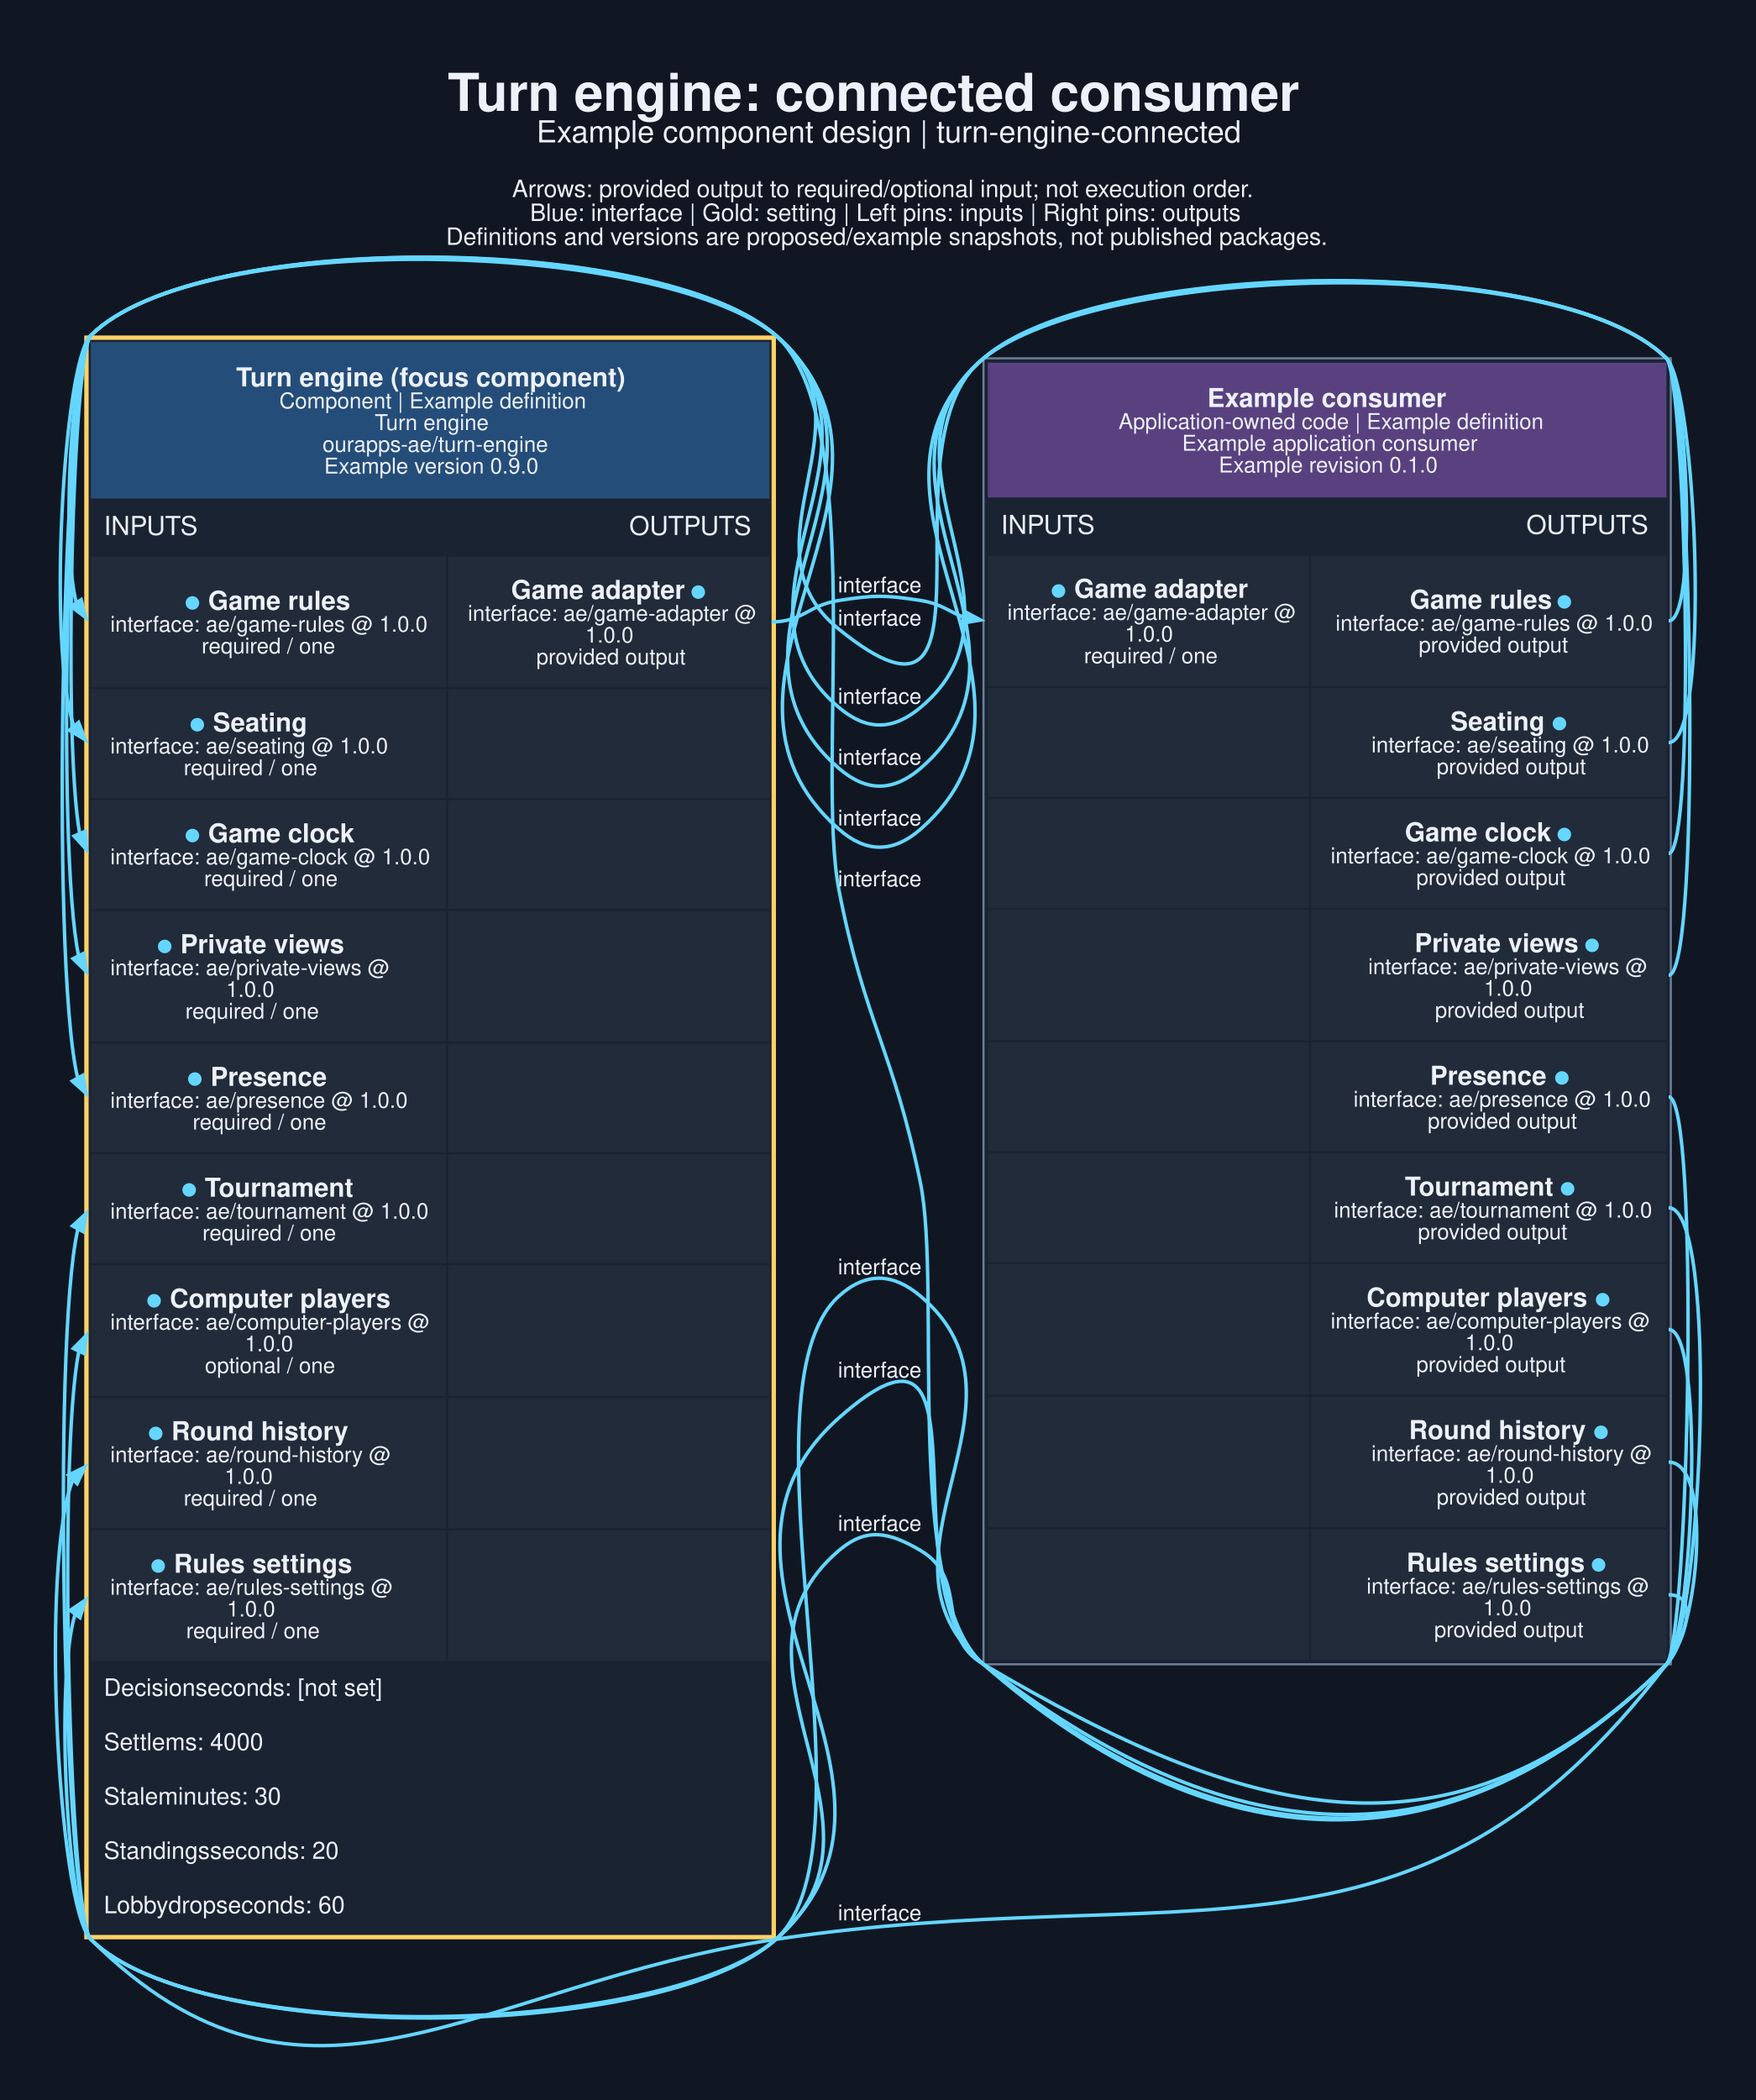
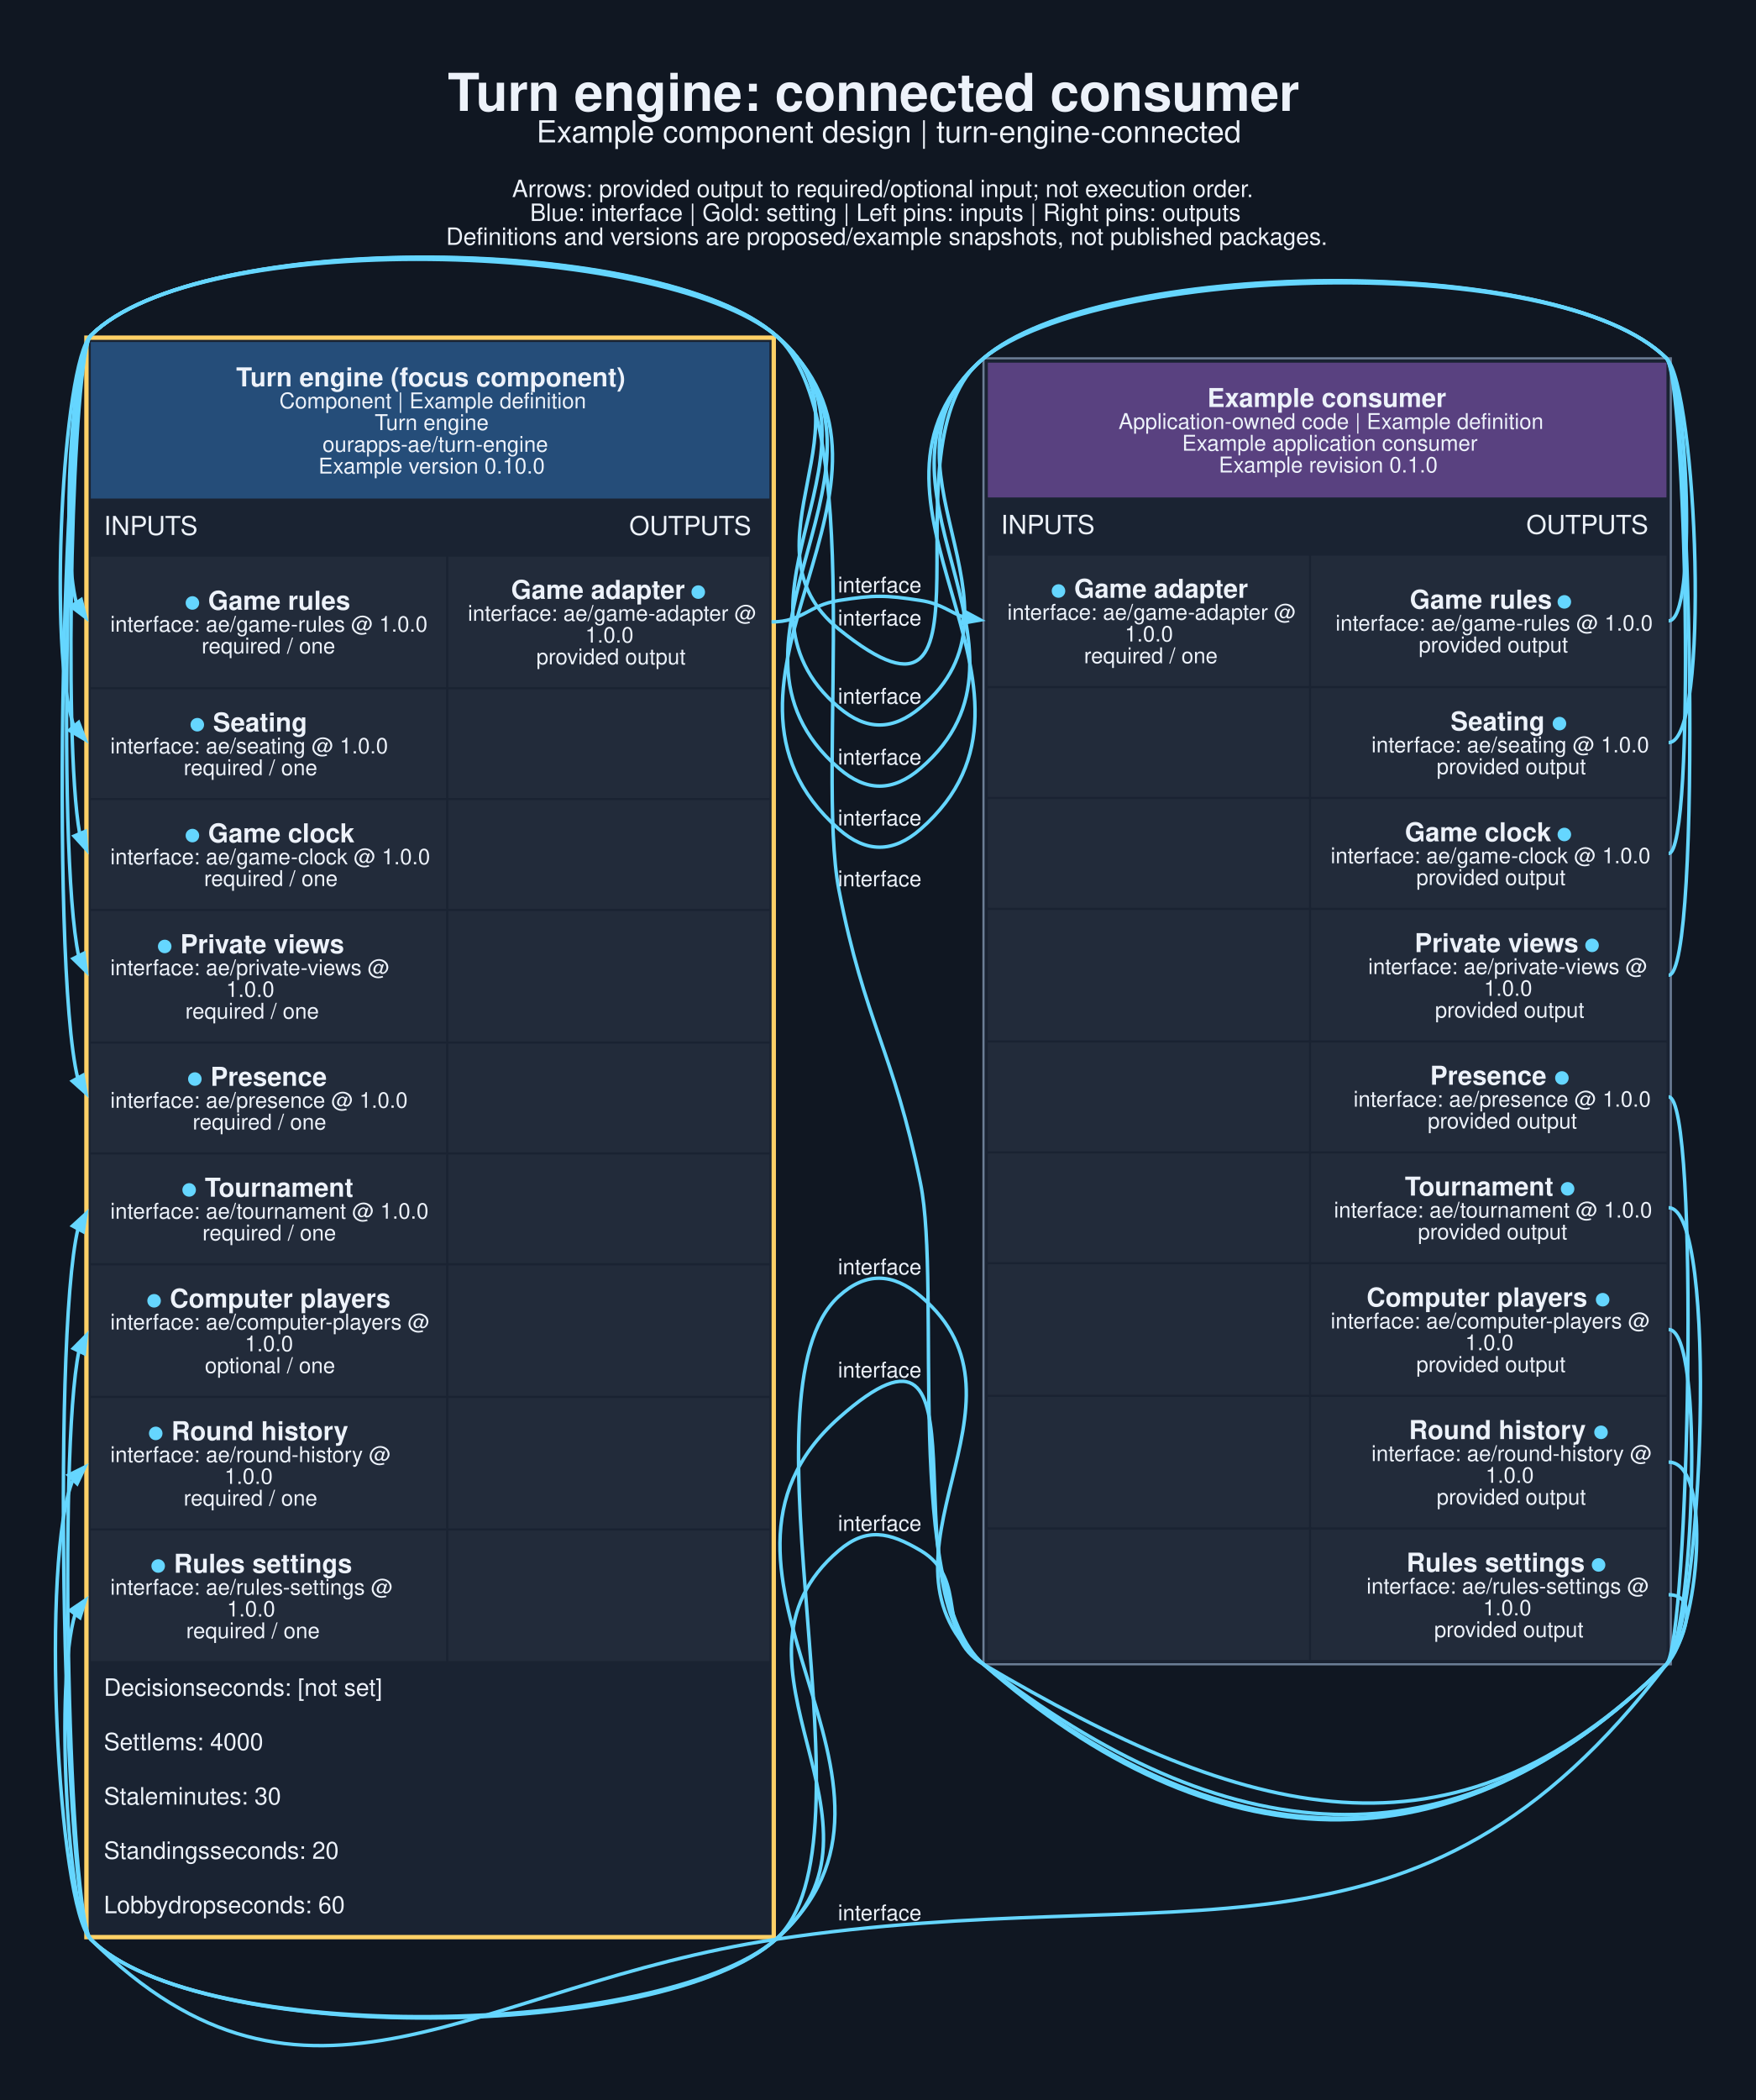
<svg xmlns="http://www.w3.org/2000/svg" width="1077pt" height="1288pt" viewBox="0.00 0.00 1077.00 1288.00">
  <g id="graph0" class="graph" transform="scale(1.33333 1.33333) rotate(0) translate(25.2 941.1)">
    <polygon fill="#101722" stroke="none" points="-25.2,25.2 -25.2,-941.1 782.77,-941.1 782.77,25.2 -25.2,25.2" />
    <text xml:space="preserve" text-anchor="start" x="180.79" y="-890.1" font-family="Helvetica,sans-Serif" font-weight="bold" font-size="24.00" fill="#edf2fa">Turn engine: connected consumer</text>
    <text xml:space="preserve" text-anchor="start" x="221.66" y="-875.6" font-family="Helvetica,sans-Serif" font-size="14.00" fill="#edf2fa">Example component design | turn-engine-connected</text>
    <text xml:space="preserve" text-anchor="start" x="210.41" y="-850.45" font-family="Helvetica,sans-Serif" font-size="11.00" fill="#edf2fa">Arrows: provided output to required/optional input; not execution order.</text>
    <text xml:space="preserve" text-anchor="start" x="218.66" y="-839.45" font-family="Helvetica,sans-Serif" font-size="11.00" fill="#edf2fa">Blue: interface | Gold: setting | Left pins: inputs | Right pins: outputs</text>
    <text xml:space="preserve" text-anchor="start" x="180.04" y="-828.45" font-family="Helvetica,sans-Serif" font-size="11.00" fill="#edf2fa">Definitions and versions are proposed/example snapshots, not published packages.</text>
    <g id="node1" class="node">
      <polygon fill="#1a2332" stroke="none" points="13.57,-49.02 13.57,-786.77 331.82,-786.77 331.82,-49.02 13.57,-49.02" />
      <polygon fill="#254d79" stroke="none" points="16.57,-711.77 16.57,-783.77 328.82,-783.77 328.82,-711.77 16.57,-711.77" />
      <text xml:space="preserve" text-anchor="start" x="83.45" y="-763.37" font-family="Helvetica,sans-Serif" font-weight="bold" font-size="12.00" fill="#edf2fa">Turn engine (focus component)</text>
      <text xml:space="preserve" text-anchor="start" x="103.32" y="-753.27" font-family="Helvetica,sans-Serif" font-size="10.00" fill="#edf2fa">Component | Example definition</text>
      <text xml:space="preserve" text-anchor="start" x="147.2" y="-743.27" font-family="Helvetica,sans-Serif" font-size="10.00" fill="#edf2fa">Turn engine</text>
      <text xml:space="preserve" text-anchor="start" x="123.2" y="-733.27" font-family="Helvetica,sans-Serif" font-size="10.00" fill="#edf2fa">ourapps-ae/turn-engine</text>
-       <text xml:space="preserve" text-anchor="start" x="123.95" y="-723.27" font-family="Helvetica,sans-Serif" font-size="10.00" fill="#edf2fa">Example version 0.9.0</text>
+       <text xml:space="preserve" text-anchor="start" x="121.32" y="-723.27" font-family="Helvetica,sans-Serif" font-size="10.00" fill="#edf2fa">Example version 0.10.0</text>
      <text xml:space="preserve" text-anchor="start" x="22.57" y="-695.02" font-family="Helvetica,sans-Serif" font-size="12.00" fill="#edf2fa">INPUTS</text>
      <text xml:space="preserve" text-anchor="start" x="264.32" y="-695.02" font-family="Helvetica,sans-Serif" font-size="12.00" fill="#edf2fa">OUTPUTS</text>
      <polygon fill="#222b3a" stroke="none" points="16.57,-625.02 16.57,-685.02 180.07,-685.02 180.07,-625.02 16.57,-625.02" />
      <text xml:space="preserve" text-anchor="start" x="59.7" y="-660.62" font-family="Helvetica,sans-Serif" font-weight="bold" font-size="12.00" fill="#65d6ff">●</text>
      <text xml:space="preserve" text-anchor="start" x="67.2" y="-660.62" font-family="Helvetica,sans-Serif" font-weight="bold" font-size="12.00" fill="#edf2fa"> Game rules</text>
      <text xml:space="preserve" text-anchor="start" x="25.57" y="-650.52" font-family="Helvetica,sans-Serif" font-size="10.00" fill="#edf2fa">interface: ae/game-rules @ 1.0.0</text>
      <text xml:space="preserve" text-anchor="start" x="67.57" y="-640.52" font-family="Helvetica,sans-Serif" font-size="10.00" fill="#edf2fa">required / one</text>
      <polygon fill="#222b3a" stroke="none" points="181.07,-625.02 181.07,-685.02 328.82,-685.02 328.82,-625.02 181.07,-625.02" />
      <text xml:space="preserve" text-anchor="start" x="209.95" y="-665.62" font-family="Helvetica,sans-Serif" font-weight="bold" font-size="12.00" fill="#edf2fa">Game adapter </text>
      <text xml:space="preserve" text-anchor="start" x="292.45" y="-665.62" font-family="Helvetica,sans-Serif" font-weight="bold" font-size="12.00" fill="#65d6ff">●</text>
      <text xml:space="preserve" text-anchor="start" x="190.07" y="-655.52" font-family="Helvetica,sans-Serif" font-size="10.00" fill="#edf2fa">interface: ae/game-adapter @</text>
      <text xml:space="preserve" text-anchor="start" x="244.07" y="-645.52" font-family="Helvetica,sans-Serif" font-size="10.00" fill="#edf2fa">1.0.0</text>
      <text xml:space="preserve" text-anchor="start" x="221.57" y="-635.52" font-family="Helvetica,sans-Serif" font-size="10.00" fill="#edf2fa">provided output</text>
      <polygon fill="#222b3a" stroke="none" points="16.57,-574.02 16.57,-624.02 180.07,-624.02 180.07,-574.02 16.57,-574.02" />
      <text xml:space="preserve" text-anchor="start" x="61.95" y="-604.62" font-family="Helvetica,sans-Serif" font-weight="bold" font-size="12.00" fill="#65d6ff">●</text>
      <text xml:space="preserve" text-anchor="start" x="69.45" y="-604.62" font-family="Helvetica,sans-Serif" font-weight="bold" font-size="12.00" fill="#edf2fa"> Seating</text>
      <text xml:space="preserve" text-anchor="start" x="25.57" y="-594.52" font-family="Helvetica,sans-Serif" font-size="10.00" fill="#edf2fa">interface: ae/seating @ 1.0.0</text>
      <text xml:space="preserve" text-anchor="start" x="59.32" y="-584.52" font-family="Helvetica,sans-Serif" font-size="10.00" fill="#edf2fa">required / one</text>
      <polygon fill="#222b3a" stroke="none" points="181.07,-574.02 181.07,-624.02 328.82,-624.02 328.82,-574.02 181.07,-574.02" />
      <polygon fill="#222b3a" stroke="none" points="16.57,-523.02 16.57,-573.02 180.07,-573.02 180.07,-523.02 16.57,-523.02" />
      <text xml:space="preserve" text-anchor="start" x="59.7" y="-553.62" font-family="Helvetica,sans-Serif" font-weight="bold" font-size="12.00" fill="#65d6ff">●</text>
      <text xml:space="preserve" text-anchor="start" x="67.2" y="-553.62" font-family="Helvetica,sans-Serif" font-weight="bold" font-size="12.00" fill="#edf2fa"> Game clock</text>
      <text xml:space="preserve" text-anchor="start" x="25.57" y="-543.52" font-family="Helvetica,sans-Serif" font-size="10.00" fill="#edf2fa">interface: ae/game-clock @ 1.0.0</text>
      <text xml:space="preserve" text-anchor="start" x="68.7" y="-533.52" font-family="Helvetica,sans-Serif" font-size="10.00" fill="#edf2fa">required / one</text>
      <polygon fill="#222b3a" stroke="none" points="181.07,-523.02 181.07,-573.02 328.82,-573.02 328.82,-523.02 181.07,-523.02" />
      <polygon fill="#222b3a" stroke="none" points="16.57,-462.02 16.57,-522.02 180.07,-522.02 180.07,-462.02 16.57,-462.02" />
      <text xml:space="preserve" text-anchor="start" x="46.95" y="-502.62" font-family="Helvetica,sans-Serif" font-weight="bold" font-size="12.00" fill="#65d6ff">●</text>
      <text xml:space="preserve" text-anchor="start" x="54.45" y="-502.62" font-family="Helvetica,sans-Serif" font-weight="bold" font-size="12.00" fill="#edf2fa"> Private views</text>
      <text xml:space="preserve" text-anchor="start" x="25.57" y="-492.52" font-family="Helvetica,sans-Serif" font-size="10.00" fill="#edf2fa">interface: ae/private-views @</text>
      <text xml:space="preserve" text-anchor="start" x="78.82" y="-482.52" font-family="Helvetica,sans-Serif" font-size="10.00" fill="#edf2fa">1.0.0</text>
      <text xml:space="preserve" text-anchor="start" x="60.07" y="-472.52" font-family="Helvetica,sans-Serif" font-size="10.00" fill="#edf2fa">required / one</text>
      <polygon fill="#222b3a" stroke="none" points="181.07,-462.02 181.07,-522.02 328.82,-522.02 328.82,-462.02 181.07,-462.02" />
      <polygon fill="#222b3a" stroke="none" points="16.57,-411.02 16.57,-461.02 180.07,-461.02 180.07,-411.02 16.57,-411.02" />
      <text xml:space="preserve" text-anchor="start" x="60.82" y="-441.62" font-family="Helvetica,sans-Serif" font-weight="bold" font-size="12.00" fill="#65d6ff">●</text>
      <text xml:space="preserve" text-anchor="start" x="68.32" y="-441.62" font-family="Helvetica,sans-Serif" font-weight="bold" font-size="12.00" fill="#edf2fa"> Presence</text>
      <text xml:space="preserve" text-anchor="start" x="25.57" y="-431.52" font-family="Helvetica,sans-Serif" font-size="10.00" fill="#edf2fa">interface: ae/presence @ 1.0.0</text>
      <text xml:space="preserve" text-anchor="start" x="63.45" y="-421.52" font-family="Helvetica,sans-Serif" font-size="10.00" fill="#edf2fa">required / one</text>
      <polygon fill="#222b3a" stroke="none" points="181.07,-411.02 181.07,-461.02 328.82,-461.02 328.82,-411.02 181.07,-411.02" />
      <polygon fill="#222b3a" stroke="none" points="16.57,-360.02 16.57,-410.02 180.07,-410.02 180.07,-360.02 16.57,-360.02" />
      <text xml:space="preserve" text-anchor="start" x="58.2" y="-390.62" font-family="Helvetica,sans-Serif" font-weight="bold" font-size="12.00" fill="#65d6ff">●</text>
      <text xml:space="preserve" text-anchor="start" x="65.7" y="-390.62" font-family="Helvetica,sans-Serif" font-weight="bold" font-size="12.00" fill="#edf2fa"> Tournament</text>
      <text xml:space="preserve" text-anchor="start" x="25.57" y="-380.52" font-family="Helvetica,sans-Serif" font-size="10.00" fill="#edf2fa">interface: ae/tournament @ 1.0.0</text>
      <text xml:space="preserve" text-anchor="start" x="67.95" y="-370.52" font-family="Helvetica,sans-Serif" font-size="10.00" fill="#edf2fa">required / one</text>
      <polygon fill="#222b3a" stroke="none" points="181.07,-360.02 181.07,-410.02 328.82,-410.02 328.82,-360.02 181.07,-360.02" />
      <polygon fill="#222b3a" stroke="none" points="16.57,-299.02 16.57,-359.02 180.07,-359.02 180.07,-299.02 16.57,-299.02" />
      <text xml:space="preserve" text-anchor="start" x="42.07" y="-339.62" font-family="Helvetica,sans-Serif" font-weight="bold" font-size="12.00" fill="#65d6ff">●</text>
      <text xml:space="preserve" text-anchor="start" x="49.57" y="-339.62" font-family="Helvetica,sans-Serif" font-weight="bold" font-size="12.00" fill="#edf2fa"> Computer players</text>
      <text xml:space="preserve" text-anchor="start" x="25.57" y="-329.52" font-family="Helvetica,sans-Serif" font-size="10.00" fill="#edf2fa">interface: ae/computer-players @</text>
      <text xml:space="preserve" text-anchor="start" x="87.45" y="-319.52" font-family="Helvetica,sans-Serif" font-size="10.00" fill="#edf2fa">1.0.0</text>
      <text xml:space="preserve" text-anchor="start" x="69.07" y="-309.52" font-family="Helvetica,sans-Serif" font-size="10.00" fill="#edf2fa">optional / one</text>
      <polygon fill="#222b3a" stroke="none" points="181.07,-299.02 181.07,-359.02 328.82,-359.02 328.82,-299.02 181.07,-299.02" />
      <polygon fill="#222b3a" stroke="none" points="16.57,-238.02 16.57,-298.02 180.07,-298.02 180.07,-238.02 16.57,-238.02" />
      <text xml:space="preserve" text-anchor="start" x="42.82" y="-278.62" font-family="Helvetica,sans-Serif" font-weight="bold" font-size="12.00" fill="#65d6ff">●</text>
      <text xml:space="preserve" text-anchor="start" x="50.32" y="-278.62" font-family="Helvetica,sans-Serif" font-weight="bold" font-size="12.00" fill="#edf2fa"> Round history</text>
      <text xml:space="preserve" text-anchor="start" x="25.57" y="-268.52" font-family="Helvetica,sans-Serif" font-size="10.00" fill="#edf2fa">interface: ae/round-history @</text>
      <text xml:space="preserve" text-anchor="start" x="78.07" y="-258.52" font-family="Helvetica,sans-Serif" font-size="10.00" fill="#edf2fa">1.0.0</text>
      <text xml:space="preserve" text-anchor="start" x="59.32" y="-248.52" font-family="Helvetica,sans-Serif" font-size="10.00" fill="#edf2fa">required / one</text>
      <polygon fill="#222b3a" stroke="none" points="181.07,-238.02 181.07,-298.02 328.82,-298.02 328.82,-238.02 181.07,-238.02" />
      <polygon fill="#222b3a" stroke="none" points="16.57,-177.02 16.57,-237.02 180.07,-237.02 180.07,-177.02 16.57,-177.02" />
      <text xml:space="preserve" text-anchor="start" x="43.95" y="-217.62" font-family="Helvetica,sans-Serif" font-weight="bold" font-size="12.00" fill="#65d6ff">●</text>
      <text xml:space="preserve" text-anchor="start" x="51.45" y="-217.62" font-family="Helvetica,sans-Serif" font-weight="bold" font-size="12.00" fill="#edf2fa"> Rules settings</text>
      <text xml:space="preserve" text-anchor="start" x="25.57" y="-207.52" font-family="Helvetica,sans-Serif" font-size="10.00" fill="#edf2fa">interface: ae/rules-settings @</text>
      <text xml:space="preserve" text-anchor="start" x="79.2" y="-197.52" font-family="Helvetica,sans-Serif" font-size="10.00" fill="#edf2fa">1.0.0</text>
      <text xml:space="preserve" text-anchor="start" x="60.45" y="-187.52" font-family="Helvetica,sans-Serif" font-size="10.00" fill="#edf2fa">required / one</text>
      <polygon fill="#222b3a" stroke="none" points="181.07,-177.02 181.07,-237.02 328.82,-237.02 328.82,-177.02 181.07,-177.02" />
      <text xml:space="preserve" text-anchor="start" x="22.57" y="-161.02" font-family="Helvetica,sans-Serif" font-size="11.00" fill="#edf2fa">Decisionseconds: [not set]</text>
      <text xml:space="preserve" text-anchor="start" x="22.57" y="-136.02" font-family="Helvetica,sans-Serif" font-size="11.00" fill="#edf2fa">Settlems: 4000</text>
      <text xml:space="preserve" text-anchor="start" x="22.57" y="-111.02" font-family="Helvetica,sans-Serif" font-size="11.00" fill="#edf2fa">Staleminutes: 30</text>
      <text xml:space="preserve" text-anchor="start" x="22.57" y="-86.02" font-family="Helvetica,sans-Serif" font-size="11.00" fill="#edf2fa">Standingsseconds: 20</text>
      <text xml:space="preserve" text-anchor="start" x="22.57" y="-61.02" font-family="Helvetica,sans-Serif" font-size="11.00" fill="#edf2fa">Lobbydropseconds: 60</text>
      <polygon fill="none" stroke="#ffd166" stroke-width="2" points="14.57,-50.02 14.57,-785.77 330.82,-785.77 330.82,-50.02 14.57,-50.02" />
    </g>
    <g id="node2" class="node">
      <polygon fill="#1a2332" stroke="none" points="427.32,-175.52 427.32,-776.27 743.57,-776.27 743.57,-175.52 427.32,-175.52" />
      <polygon fill="#594180" stroke="none" points="429.32,-712.27 429.32,-774.27 741.57,-774.27 741.57,-712.27 429.32,-712.27" />
      <text xml:space="preserve" text-anchor="start" x="530.32" y="-753.87" font-family="Helvetica,sans-Serif" font-weight="bold" font-size="12.00" fill="#edf2fa">Example consumer</text>
      <text xml:space="preserve" text-anchor="start" x="489.45" y="-743.77" font-family="Helvetica,sans-Serif" font-size="10.00" fill="#edf2fa">Application-owned code | Example definition</text>
      <text xml:space="preserve" text-anchor="start" x="518.7" y="-733.77" font-family="Helvetica,sans-Serif" font-size="10.00" fill="#edf2fa">Example application consumer</text>
      <text xml:space="preserve" text-anchor="start" x="535.57" y="-723.77" font-family="Helvetica,sans-Serif" font-size="10.00" fill="#edf2fa">Example revision 0.1.0</text>
      <text xml:space="preserve" text-anchor="start" x="435.32" y="-695.52" font-family="Helvetica,sans-Serif" font-size="12.00" fill="#edf2fa">INPUTS</text>
      <text xml:space="preserve" text-anchor="start" x="677.07" y="-695.52" font-family="Helvetica,sans-Serif" font-size="12.00" fill="#edf2fa">OUTPUTS</text>
      <polygon fill="#222b3a" stroke="none" points="429.32,-625.52 429.32,-685.52 577.07,-685.52 577.07,-625.52 429.32,-625.52" />
      <text xml:space="preserve" text-anchor="start" x="458.2" y="-666.12" font-family="Helvetica,sans-Serif" font-weight="bold" font-size="12.00" fill="#65d6ff">●</text>
      <text xml:space="preserve" text-anchor="start" x="465.7" y="-666.12" font-family="Helvetica,sans-Serif" font-weight="bold" font-size="12.00" fill="#edf2fa"> Game adapter</text>
      <text xml:space="preserve" text-anchor="start" x="438.32" y="-656.02" font-family="Helvetica,sans-Serif" font-size="10.00" fill="#edf2fa">interface: ae/game-adapter @</text>
      <text xml:space="preserve" text-anchor="start" x="492.32" y="-646.02" font-family="Helvetica,sans-Serif" font-size="10.00" fill="#edf2fa">1.0.0</text>
      <text xml:space="preserve" text-anchor="start" x="473.57" y="-636.02" font-family="Helvetica,sans-Serif" font-size="10.00" fill="#edf2fa">required / one</text>
      <polygon fill="#222b3a" stroke="none" points="578.07,-625.52 578.07,-685.52 741.57,-685.52 741.57,-625.52 578.07,-625.52" />
      <text xml:space="preserve" text-anchor="start" x="623.45" y="-661.12" font-family="Helvetica,sans-Serif" font-weight="bold" font-size="12.00" fill="#edf2fa">Game rules </text>
      <text xml:space="preserve" text-anchor="start" x="690.95" y="-661.12" font-family="Helvetica,sans-Serif" font-weight="bold" font-size="12.00" fill="#65d6ff">●</text>
      <text xml:space="preserve" text-anchor="start" x="589.32" y="-651.02" font-family="Helvetica,sans-Serif" font-size="10.00" fill="#edf2fa">interface: ae/game-rules @ 1.0.0</text>
      <text xml:space="preserve" text-anchor="start" x="627.57" y="-641.02" font-family="Helvetica,sans-Serif" font-size="10.00" fill="#edf2fa">provided output</text>
      <polygon fill="#222b3a" stroke="none" points="429.32,-574.52 429.32,-624.52 577.07,-624.52 577.07,-574.52 429.32,-574.52" />
      <polygon fill="#222b3a" stroke="none" points="578.07,-574.52 578.07,-624.52 741.57,-624.52 741.57,-574.52 578.07,-574.52" />
      <text xml:space="preserve" text-anchor="start" x="642.2" y="-605.12" font-family="Helvetica,sans-Serif" font-weight="bold" font-size="12.00" fill="#edf2fa">Seating </text>
      <text xml:space="preserve" text-anchor="start" x="688.7" y="-605.12" font-family="Helvetica,sans-Serif" font-weight="bold" font-size="12.00" fill="#65d6ff">●</text>
      <text xml:space="preserve" text-anchor="start" x="605.82" y="-595.02" font-family="Helvetica,sans-Serif" font-size="10.00" fill="#edf2fa">interface: ae/seating @ 1.0.0</text>
      <text xml:space="preserve" text-anchor="start" x="635.82" y="-585.02" font-family="Helvetica,sans-Serif" font-size="10.00" fill="#edf2fa">provided output</text>
      <polygon fill="#222b3a" stroke="none" points="429.32,-523.52 429.32,-573.52 577.07,-573.52 577.07,-523.52 429.32,-523.52" />
      <polygon fill="#222b3a" stroke="none" points="578.07,-523.52 578.07,-573.52 741.57,-573.52 741.57,-523.52 578.07,-523.52" />
      <text xml:space="preserve" text-anchor="start" x="621.2" y="-554.12" font-family="Helvetica,sans-Serif" font-weight="bold" font-size="12.00" fill="#edf2fa">Game clock </text>
      <text xml:space="preserve" text-anchor="start" x="690.95" y="-554.12" font-family="Helvetica,sans-Serif" font-weight="bold" font-size="12.00" fill="#65d6ff">●</text>
      <text xml:space="preserve" text-anchor="start" x="587.07" y="-544.02" font-family="Helvetica,sans-Serif" font-size="10.00" fill="#edf2fa">interface: ae/game-clock @ 1.0.0</text>
      <text xml:space="preserve" text-anchor="start" x="626.45" y="-534.02" font-family="Helvetica,sans-Serif" font-size="10.00" fill="#edf2fa">provided output</text>
      <polygon fill="#222b3a" stroke="none" points="429.32,-462.52 429.32,-522.52 577.07,-522.52 577.07,-462.52 429.32,-462.52" />
      <polygon fill="#222b3a" stroke="none" points="578.07,-462.52 578.07,-522.52 741.57,-522.52 741.57,-462.52 578.07,-462.52" />
      <text xml:space="preserve" text-anchor="start" x="625.7" y="-503.12" font-family="Helvetica,sans-Serif" font-weight="bold" font-size="12.00" fill="#edf2fa">Private views </text>
      <text xml:space="preserve" text-anchor="start" x="703.7" y="-503.12" font-family="Helvetica,sans-Serif" font-weight="bold" font-size="12.00" fill="#65d6ff">●</text>
      <text xml:space="preserve" text-anchor="start" x="604.32" y="-493.02" font-family="Helvetica,sans-Serif" font-size="10.00" fill="#edf2fa">interface: ae/private-views @</text>
      <text xml:space="preserve" text-anchor="start" x="657.57" y="-483.02" font-family="Helvetica,sans-Serif" font-size="10.00" fill="#edf2fa">1.0.0</text>
      <text xml:space="preserve" text-anchor="start" x="635.07" y="-473.02" font-family="Helvetica,sans-Serif" font-size="10.00" fill="#edf2fa">provided output</text>
      <polygon fill="#222b3a" stroke="none" points="429.32,-411.52 429.32,-461.52 577.07,-461.52 577.07,-411.52 429.32,-411.52" />
      <polygon fill="#222b3a" stroke="none" points="578.07,-411.52 578.07,-461.52 741.57,-461.52 741.57,-411.52 578.07,-411.52" />
      <text xml:space="preserve" text-anchor="start" x="632.82" y="-442.12" font-family="Helvetica,sans-Serif" font-weight="bold" font-size="12.00" fill="#edf2fa">Presence </text>
      <text xml:space="preserve" text-anchor="start" x="689.82" y="-442.12" font-family="Helvetica,sans-Serif" font-weight="bold" font-size="12.00" fill="#65d6ff">●</text>
      <text xml:space="preserve" text-anchor="start" x="597.57" y="-432.02" font-family="Helvetica,sans-Serif" font-size="10.00" fill="#edf2fa">interface: ae/presence @ 1.0.0</text>
      <text xml:space="preserve" text-anchor="start" x="631.7" y="-422.02" font-family="Helvetica,sans-Serif" font-size="10.00" fill="#edf2fa">provided output</text>
      <polygon fill="#222b3a" stroke="none" points="429.32,-360.52 429.32,-410.52 577.07,-410.52 577.07,-360.52 429.32,-360.52" />
      <polygon fill="#222b3a" stroke="none" points="578.07,-360.52 578.07,-410.52 741.57,-410.52 741.57,-360.52 578.07,-360.52" />
      <text xml:space="preserve" text-anchor="start" x="621.2" y="-391.12" font-family="Helvetica,sans-Serif" font-weight="bold" font-size="12.00" fill="#edf2fa">Tournament </text>
      <text xml:space="preserve" text-anchor="start" x="692.45" y="-391.12" font-family="Helvetica,sans-Serif" font-weight="bold" font-size="12.00" fill="#65d6ff">●</text>
      <text xml:space="preserve" text-anchor="start" x="588.57" y="-381.02" font-family="Helvetica,sans-Serif" font-size="10.00" fill="#edf2fa">interface: ae/tournament @ 1.0.0</text>
      <text xml:space="preserve" text-anchor="start" x="627.2" y="-371.02" font-family="Helvetica,sans-Serif" font-size="10.00" fill="#edf2fa">provided output</text>
      <polygon fill="#222b3a" stroke="none" points="429.32,-299.52 429.32,-359.52 577.07,-359.52 577.07,-299.52 429.32,-299.52" />
      <polygon fill="#222b3a" stroke="none" points="578.07,-299.52 578.07,-359.52 741.57,-359.52 741.57,-299.52 578.07,-299.52" />
      <text xml:space="preserve" text-anchor="start" x="603.57" y="-340.12" font-family="Helvetica,sans-Serif" font-weight="bold" font-size="12.00" fill="#edf2fa">Computer players </text>
      <text xml:space="preserve" text-anchor="start" x="708.57" y="-340.12" font-family="Helvetica,sans-Serif" font-weight="bold" font-size="12.00" fill="#65d6ff">●</text>
      <text xml:space="preserve" text-anchor="start" x="587.07" y="-330.02" font-family="Helvetica,sans-Serif" font-size="10.00" fill="#edf2fa">interface: ae/computer-players @</text>
      <text xml:space="preserve" text-anchor="start" x="648.95" y="-320.02" font-family="Helvetica,sans-Serif" font-size="10.00" fill="#edf2fa">1.0.0</text>
      <text xml:space="preserve" text-anchor="start" x="626.45" y="-310.02" font-family="Helvetica,sans-Serif" font-size="10.00" fill="#edf2fa">provided output</text>
      <polygon fill="#222b3a" stroke="none" points="429.32,-238.52 429.32,-298.52 577.07,-298.52 577.07,-238.52 429.32,-238.52" />
      <polygon fill="#222b3a" stroke="none" points="578.07,-238.52 578.07,-298.52 741.57,-298.52 741.57,-238.52 578.07,-238.52" />
      <text xml:space="preserve" text-anchor="start" x="623.07" y="-279.12" font-family="Helvetica,sans-Serif" font-weight="bold" font-size="12.00" fill="#edf2fa">Round history </text>
      <text xml:space="preserve" text-anchor="start" x="707.82" y="-279.12" font-family="Helvetica,sans-Serif" font-weight="bold" font-size="12.00" fill="#65d6ff">●</text>
      <text xml:space="preserve" text-anchor="start" x="605.82" y="-269.02" font-family="Helvetica,sans-Serif" font-size="10.00" fill="#edf2fa">interface: ae/round-history @</text>
      <text xml:space="preserve" text-anchor="start" x="658.32" y="-259.02" font-family="Helvetica,sans-Serif" font-size="10.00" fill="#edf2fa">1.0.0</text>
      <text xml:space="preserve" text-anchor="start" x="635.82" y="-249.02" font-family="Helvetica,sans-Serif" font-size="10.00" fill="#edf2fa">provided output</text>
      <polygon fill="#222b3a" stroke="none" points="429.32,-177.52 429.32,-237.52 577.07,-237.52 577.07,-177.52 429.32,-177.52" />
      <polygon fill="#222b3a" stroke="none" points="578.07,-177.52 578.07,-237.52 741.57,-237.52 741.57,-177.52 578.07,-177.52" />
      <text xml:space="preserve" text-anchor="start" x="621.95" y="-218.12" font-family="Helvetica,sans-Serif" font-weight="bold" font-size="12.00" fill="#edf2fa">Rules settings </text>
      <text xml:space="preserve" text-anchor="start" x="706.7" y="-218.12" font-family="Helvetica,sans-Serif" font-weight="bold" font-size="12.00" fill="#65d6ff">●</text>
      <text xml:space="preserve" text-anchor="start" x="603.57" y="-208.02" font-family="Helvetica,sans-Serif" font-size="10.00" fill="#edf2fa">interface: ae/rules-settings @</text>
      <text xml:space="preserve" text-anchor="start" x="657.2" y="-198.02" font-family="Helvetica,sans-Serif" font-size="10.00" fill="#edf2fa">1.0.0</text>
      <text xml:space="preserve" text-anchor="start" x="634.7" y="-188.02" font-family="Helvetica,sans-Serif" font-size="10.00" fill="#edf2fa">provided output</text>
      <polygon fill="none" stroke="#6b7d95" points="427.32,-175.52 427.32,-776.27 743.57,-776.27 743.57,-175.52 427.32,-175.52" />
    </g>
    <g id="edge1" class="edge">
      <path fill="none" stroke="#65d6ff" stroke-width="1.6" d="M329.82,-655.02C344.28,-655.02 346.53,-662.67 360.82,-664.89 377.29,-667.45 381.85,-667.41 398.32,-664.89 408.03,-663.41 412.01,-659.38 418.38,-657.11" />
      <polygon fill="#65d6ff" stroke="#65d6ff" stroke-width="1.6" points="418.48,-659.93 425.93,-655.9 417.59,-654.41 418.48,-659.93" />
      <text xml:space="preserve" text-anchor="middle" x="379.57" y="-668.55" font-family="Helvetica,sans-Serif" font-size="10.00" fill="#edf2fa">interface</text>
    </g>
    <g id="edge2" class="edge">
      <path fill="none" stroke="#65d6ff" stroke-width="1.6" d="M742.57,-655.52C755.99,-655.52 751.1,-766.82 741.57,-776.27 691.99,-825.44 482.01,-819.69 427.32,-776.27 378.64,-737.62 440.98,-586.86 360.82,-651.64 313.05,-690.25 379.59,-748.16 331.82,-786.77 277.33,-830.8 66.3,-836.12 16.57,-786.77 7.85,-778.11 2.75,-691.07 10.01,-663.41" />
      <polygon fill="#65d6ff" stroke="#65d6ff" stroke-width="1.6" points="12.15,-665.25 14.23,-657.04 7.48,-662.16 12.15,-665.25" />
      <text xml:space="preserve" text-anchor="middle" x="379.57" y="-653.39" font-family="Helvetica,sans-Serif" font-size="10.00" fill="#edf2fa">interface</text>
    </g>
    <g id="edge3" class="edge">
      <path fill="none" stroke="#65d6ff" stroke-width="1.6" d="M742.57,-599.52C762.21,-599.52 755.5,-762.42 741.57,-776.27 692.05,-825.51 480.91,-821.05 427.32,-776.27 371.66,-729.75 453.99,-662.16 398.32,-615.64 385.53,-604.96 373.55,-604.89 360.82,-615.64 301.89,-665.42 390.75,-736.99 331.82,-786.77 278.31,-831.98 66.24,-836.17 16.57,-786.77 3.69,-773.95 -3.34,-641 8.85,-606.93" />
      <polygon fill="#65d6ff" stroke="#65d6ff" stroke-width="1.6" points="10.96,-608.78 14,-600.86 6.69,-605.15 10.96,-608.78" />
      <text xml:space="preserve" text-anchor="middle" x="379.57" y="-617.39" font-family="Helvetica,sans-Serif" font-size="10.00" fill="#edf2fa">interface</text>
    </g>
    <g id="edge4" class="edge">
      <path fill="none" stroke="#65d6ff" stroke-width="1.6" d="M742.57,-548.52C755.22,-548.52 750.54,-767.34 741.57,-776.27 692.08,-825.54 480.32,-821.74 427.32,-776.27 362.95,-721.04 462.69,-642.87 398.32,-587.64 385.67,-576.79 373.43,-576.74 360.82,-587.64 293.18,-646.15 399.46,-728.26 331.82,-786.77 278.84,-832.6 66.21,-836.2 16.57,-786.77 8.33,-778.56 3.57,-601.14 11.47,-557.6" />
      <polygon fill="#65d6ff" stroke="#65d6ff" stroke-width="1.6" points="14.05,-558.7 14.62,-550.24 8.9,-556.5 14.05,-558.7" />
      <text xml:space="preserve" text-anchor="middle" x="379.57" y="-589.39" font-family="Helvetica,sans-Serif" font-size="10.00" fill="#edf2fa">interface</text>
    </g>
    <g id="edge5" class="edge">
      <path fill="none" stroke="#65d6ff" stroke-width="1.6" d="M742.57,-492.52C758.34,-492.52 752.74,-765.14 741.57,-776.27 692.11,-825.56 479.88,-822.26 427.32,-776.27 354.22,-712.3 471.42,-623.61 398.32,-559.64 385.78,-548.67 373.33,-548.63 360.82,-559.64 284.44,-626.89 408.2,-719.52 331.82,-786.77 279.24,-833.06 66.19,-836.22 16.57,-786.77 6.22,-776.45 0.5,-549.73 11.04,-501.13" />
      <polygon fill="#65d6ff" stroke="#65d6ff" stroke-width="1.6" points="13.44,-502.6 14.49,-494.19 8.43,-500.1 13.44,-502.6" />
      <text xml:space="preserve" text-anchor="middle" x="379.57" y="-561.39" font-family="Helvetica,sans-Serif" font-size="10.00" fill="#edf2fa">interface</text>
    </g>
    <g id="edge6" class="edge">
      <path fill="none" stroke="#65d6ff" stroke-width="1.6" d="M742.57,-436.52C757.07,-436.52 751.84,-185.75 741.57,-175.52 642.62,-76.95 532.3,-83.4 427.32,-175.52 390.03,-208.24 408.22,-348.28 398.32,-396.89 385.92,-457.81 372.7,-470.62 360.82,-531.64 349.92,-587.65 374.39,-748.77 331.82,-786.77 279.56,-833.42 66.18,-836.23 16.57,-786.77 4.12,-774.35 -2.54,-498.75 10.59,-445.04" />
      <polygon fill="#65d6ff" stroke="#65d6ff" stroke-width="1.6" points="12.99,-446.5 14.4,-438.14 8.09,-443.79 12.99,-446.5" />
      <text xml:space="preserve" text-anchor="middle" x="379.57" y="-533.39" font-family="Helvetica,sans-Serif" font-size="10.00" fill="#edf2fa">interface</text>
    </g>
    <g id="edge7" class="edge">
      <path fill="none" stroke="#65d6ff" stroke-width="1.6" d="M742.57,-385.52C765.91,-385.52 758.11,-191.98 741.57,-175.52 642.58,-76.99 534.09,-85.48 427.32,-175.52 368.94,-224.75 456.71,-295.66 398.32,-344.89 385.58,-355.64 373.17,-356.09 360.82,-344.89 311.88,-300.51 380.76,-93.4 331.82,-49.02 279.93,-1.96 66.18,0.45 16.57,-49.02 4.67,-60.88 -1.74,-323.78 10.72,-376.03" />
      <polygon fill="#65d6ff" stroke="#65d6ff" stroke-width="1.6" points="8.16,-377.18 14.42,-382.89 13.09,-374.52 8.16,-377.18" />
      <text xml:space="preserve" text-anchor="middle" x="379.57" y="-354.87" font-family="Helvetica,sans-Serif" font-size="10.00" fill="#edf2fa">interface</text>
    </g>
    <g id="edge8" class="edge">
      <path fill="none" stroke="#65d6ff" stroke-width="1.6" d="M742.57,-329.52C759.68,-329.52 753.71,-187.58 741.57,-175.52 642.49,-77.08 537.64,-89.87 427.32,-175.52 381.06,-211.44 434.29,-354.02 360.82,-288.89 280.46,-217.66 412.18,-120.25 331.82,-49.02 279.4,-2.55 66.2,0.43 16.57,-49.02 6.78,-58.78 1.32,-272.32 11.14,-319.74" />
      <polygon fill="#65d6ff" stroke="#65d6ff" stroke-width="1.6" points="8.55,-320.82 14.53,-326.83 13.6,-318.41 8.55,-320.82" />
      <text xml:space="preserve" text-anchor="middle" x="379.57" y="-307.45" font-family="Helvetica,sans-Serif" font-size="10.00" fill="#edf2fa">interface</text>
    </g>
    <g id="edge9" class="edge">
      <path fill="none" stroke="#65d6ff" stroke-width="1.6" d="M742.57,-268.52C763.24,-268.52 756.26,-190.05 741.57,-175.52 642.28,-77.29 547.65,-104.6 427.32,-175.52 404.4,-189.03 421.24,-214.38 398.32,-227.89 383.96,-236.36 373.51,-238.69 360.82,-227.89 299.48,-175.7 393.16,-101.21 331.82,-49.02 278.47,-3.62 66.22,0.41 16.57,-49.02 1.28,-64.24 -6.81,-224.66 8.52,-260.81" />
      <polygon fill="#65d6ff" stroke="#65d6ff" stroke-width="1.6" points="6.28,-262.53 13.88,-266.29 10.28,-258.61 6.28,-262.53" />
      <text xml:space="preserve" text-anchor="middle" x="379.57" y="-236.89" font-family="Helvetica,sans-Serif" font-size="10.00" fill="#edf2fa">interface</text>
    </g>
    <g id="edge10" class="edge">
      <path fill="none" stroke="#65d6ff" stroke-width="1.6" d="M742.57,-207.52C756.8,-207.52 750.2,-186.83 741.57,-175.52 626.03,-23.94 520.28,-77.45 331.82,-49.02 193.28,-28.12 115.96,49.74 16.57,-49.02 5.92,-59.6 -0.09,-167.71 9.39,-198.73" />
      <polygon fill="#65d6ff" stroke="#65d6ff" stroke-width="1.6" points="7.09,-200.34 14.12,-205.08 11.58,-196.99 7.09,-200.34" />
      <text xml:space="preserve" text-anchor="middle" x="379.57" y="-57.73" font-family="Helvetica,sans-Serif" font-size="10.00" fill="#edf2fa">interface</text>
    </g>
  </g>
</svg>
